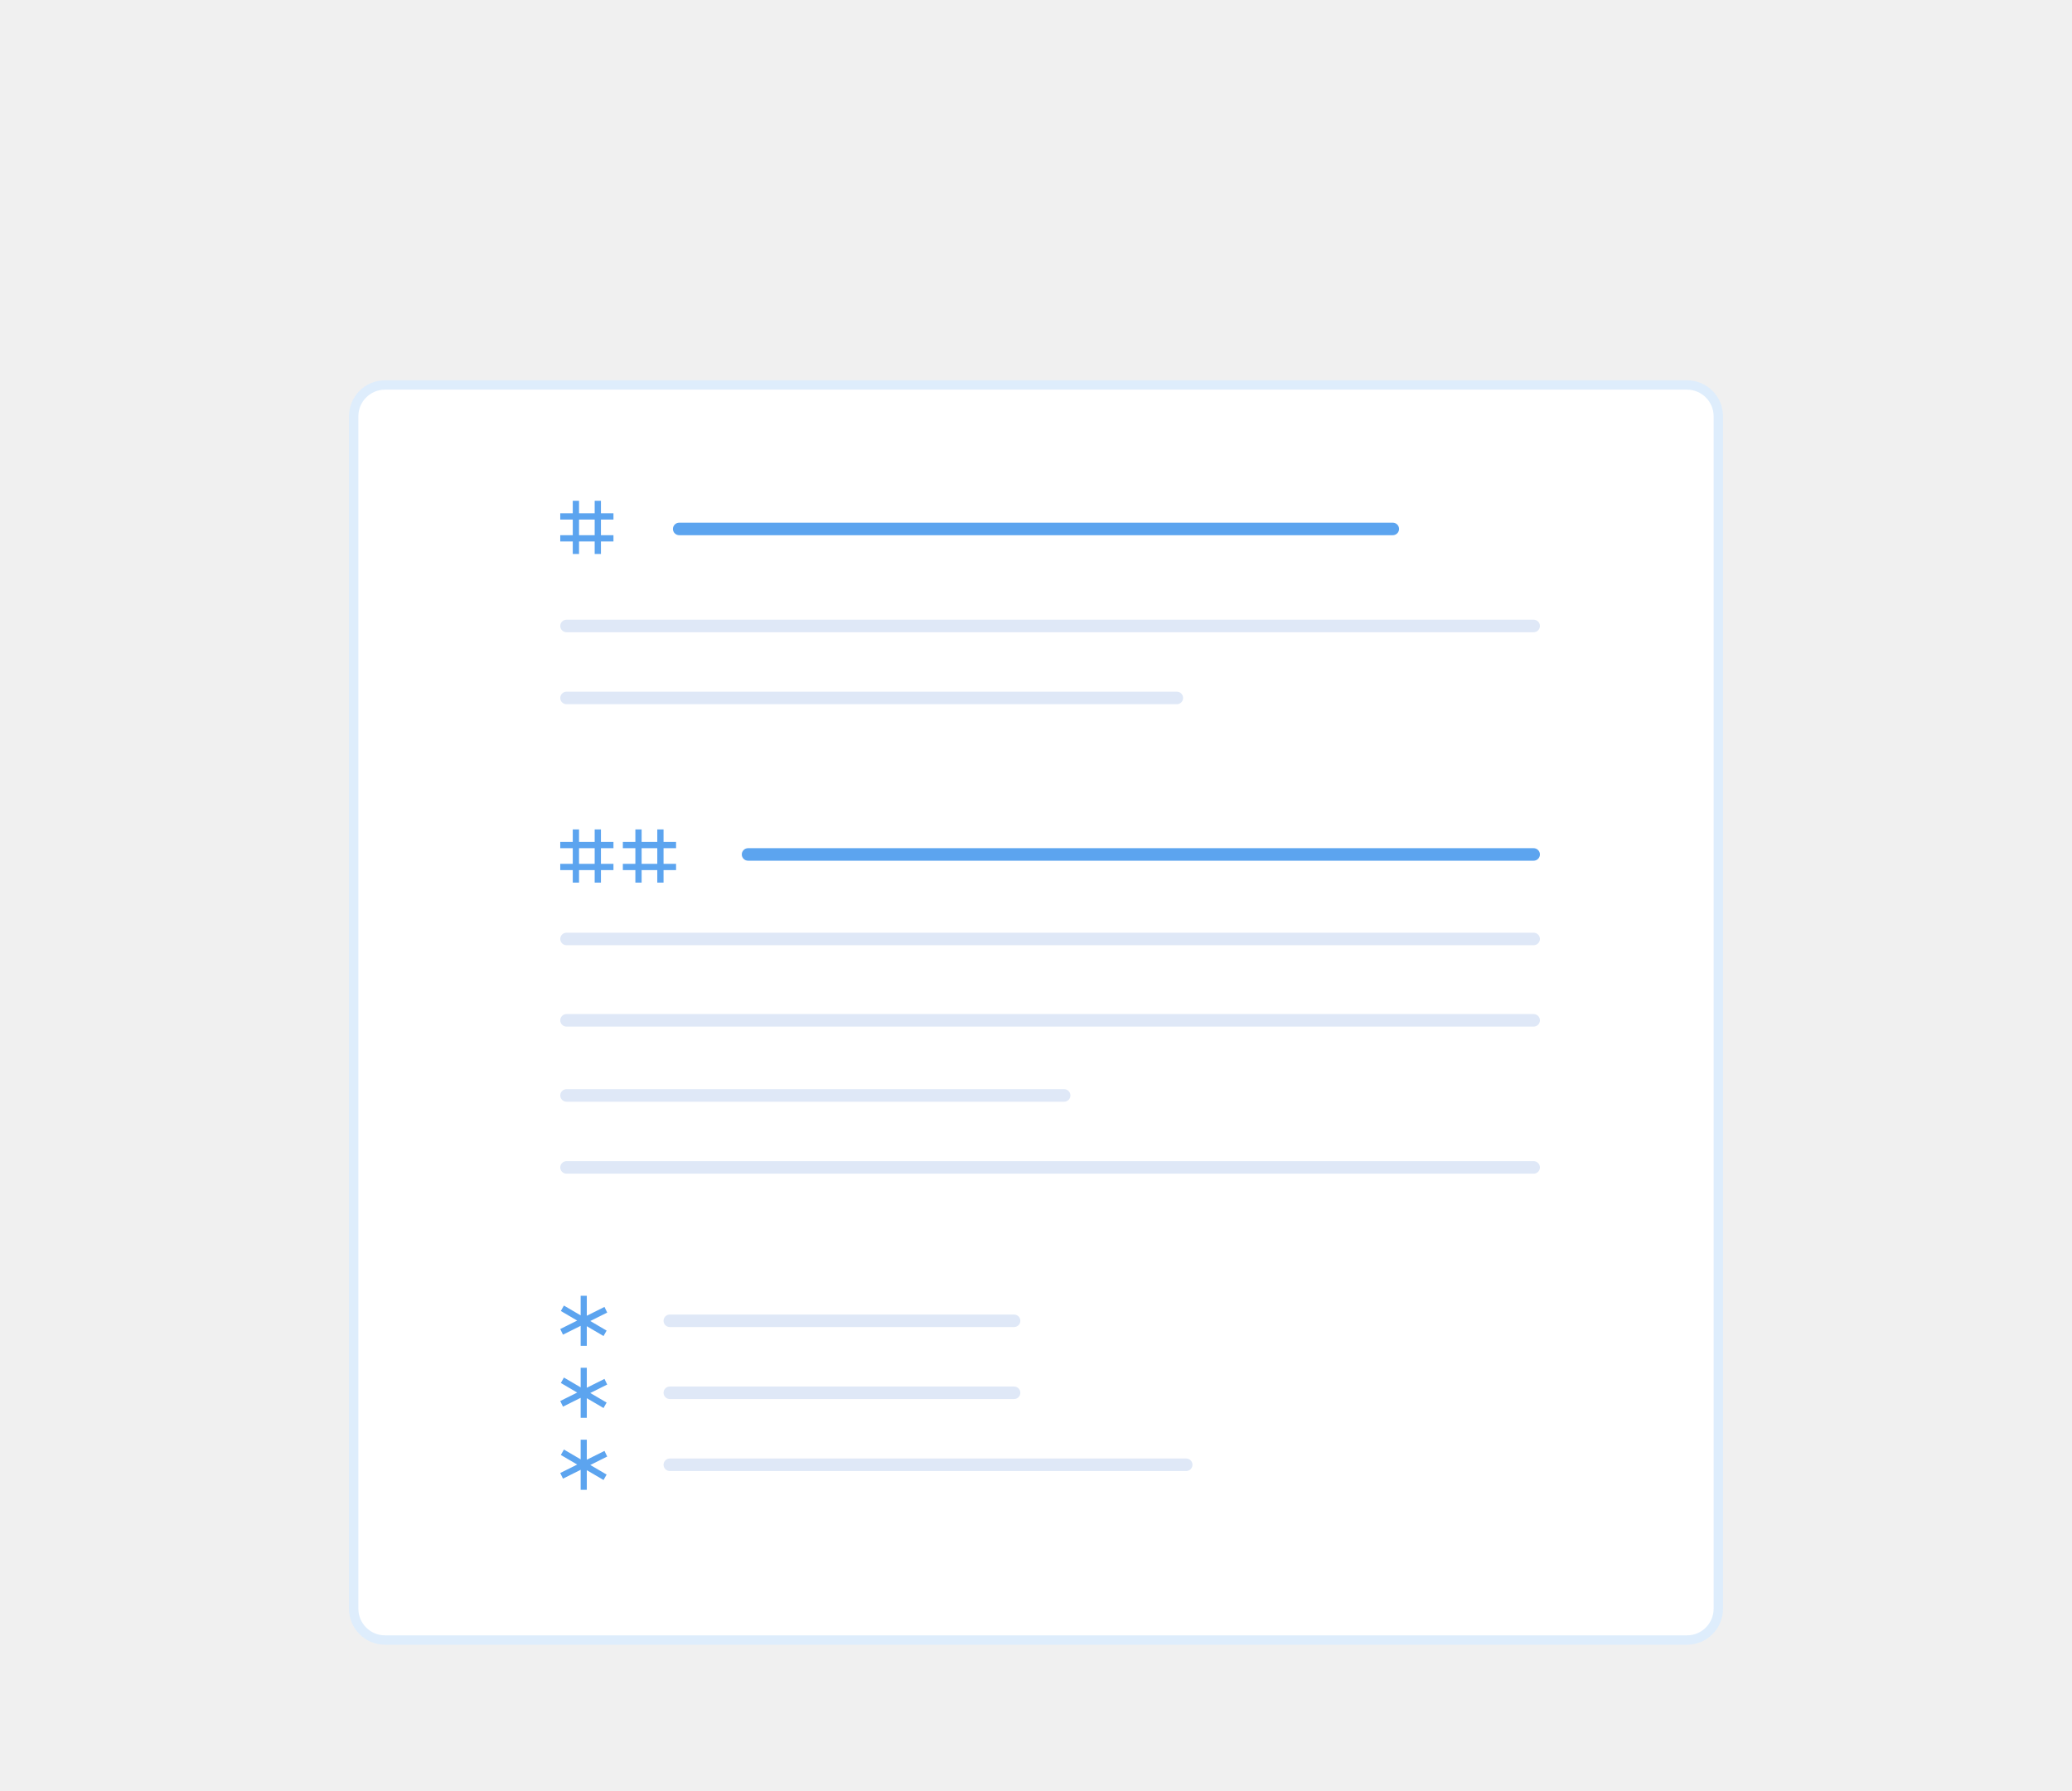
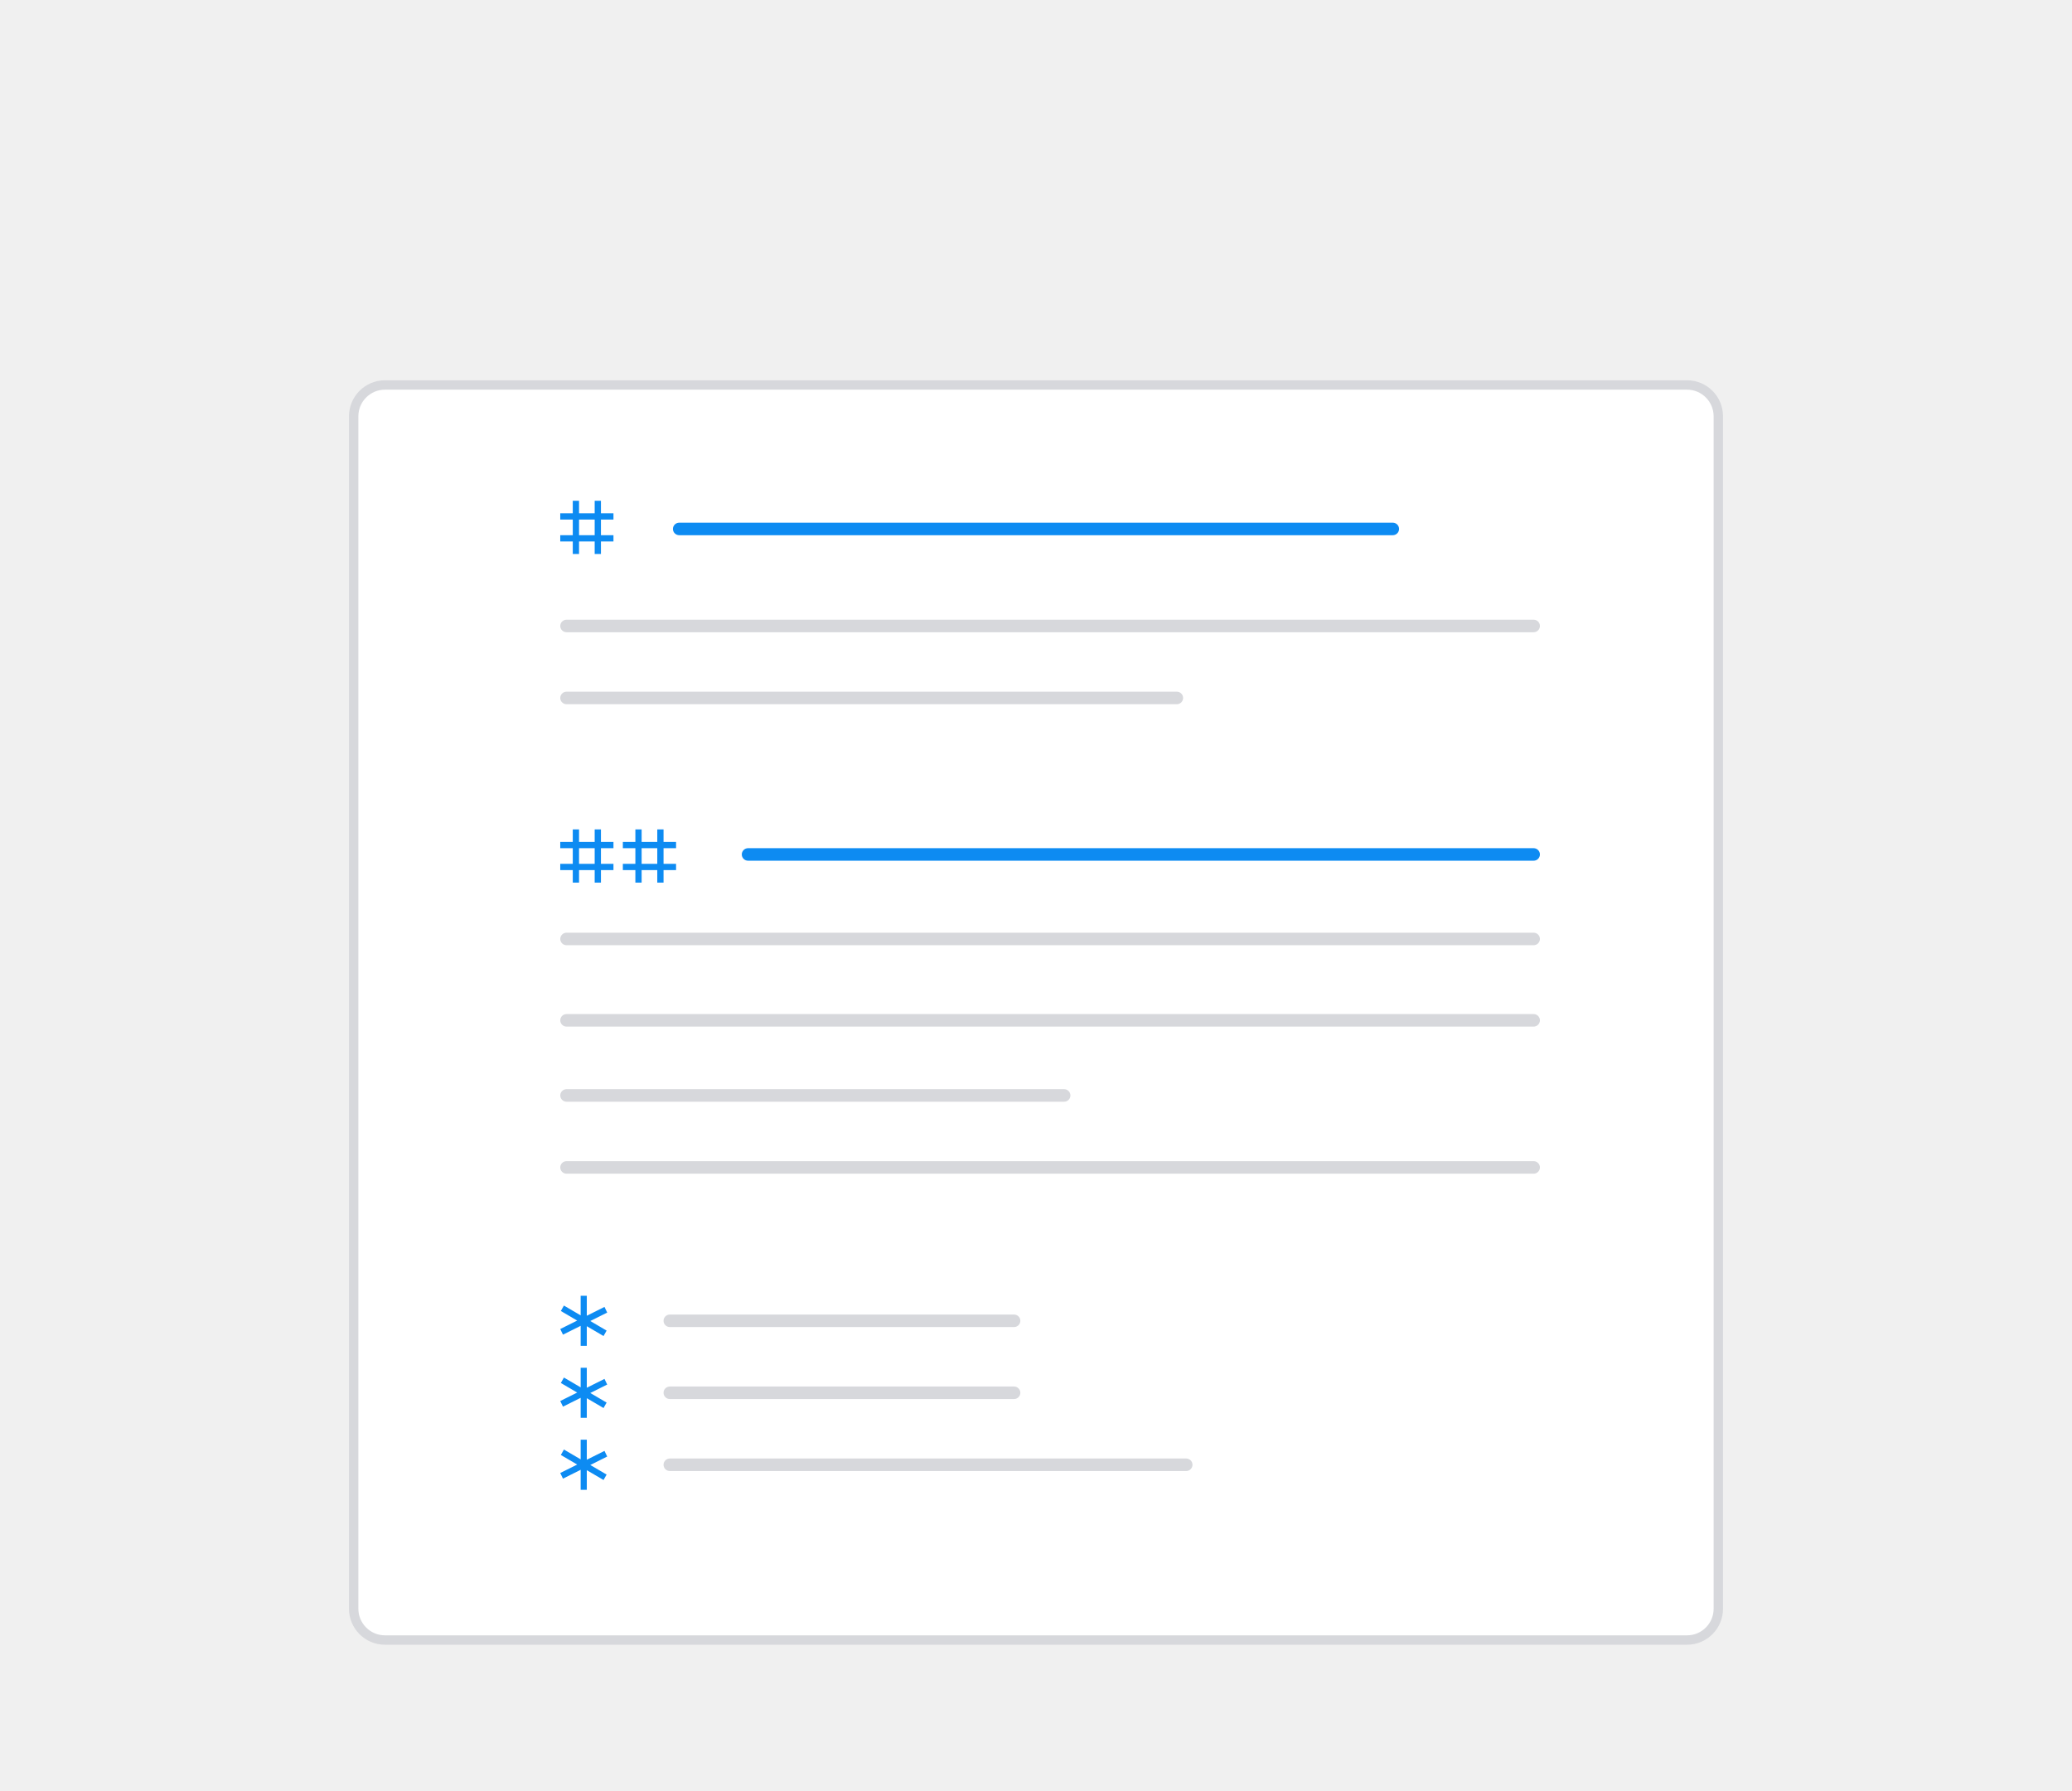
<svg xmlns="http://www.w3.org/2000/svg" version="1.1" x="0px" y="0px" viewBox="0 0 662 572" style="enable-background:new 0 0 662 572;" xml:space="preserve">
  <style type="text/css">
        .st0 {
-             fill: #FFFFFF;
-             stroke: #DEEDFC;
+             fill: #fff;
+             stroke: #d7d8dc;
            stroke-width: 3;
            stroke-linecap: round;
            stroke-miterlimit: 10;
        }

        .st1 {
-             fill: #5CA4EF;
+             fill: #0d8bf2;
        }

        .st2 {
-             fill: #DFE8F7;
+             fill: #d7d8dc;
        }

    </style>
  <path class="st0" d="M539,524H123c-5.52,0-10-4.48-10-10V133c0-5.52,4.48-10,10-10h416c5.52,0,10,4.48,10,10v381     C549,519.52,544.52,524,539,524z" />
  <path class="st1" d="M445,171H217c-1.1,0-2-0.9-2-2l0,0c0-1.1,0.9-2,2-2h228c1.1,0,2,0.9,2,2l0,0C447,170.1,446.1,171,445,171z" />
  <path class="st1" d="M490,275H239c-1.1,0-2-0.9-2-2l0,0c0-1.1,0.9-2,2-2h251c1.1,0,2,0.9,2,2l0,0C492,274.1,491.1,275,490,275z" />
  <path class="st2" d="M490,202H181c-1.1,0-2-0.9-2-2l0,0c0-1.1,0.9-2,2-2h309c1.1,0,2,0.9,2,2l0,0C492,201.1,491.1,202,490,202z" />
  <path class="st2" d="M490,302H181c-1.1,0-2-0.9-2-2l0,0c0-1.1,0.9-2,2-2h309c1.1,0,2,0.9,2,2l0,0C492,301.1,491.1,302,490,302z" />
  <path class="st2" d="M490,328H181c-1.1,0-2-0.9-2-2l0,0c0-1.1,0.9-2,2-2h309c1.1,0,2,0.9,2,2l0,0C492,327.1,491.1,328,490,328z" />
  <path class="st2" d="M490,375H181c-1.1,0-2-0.9-2-2l0,0c0-1.1,0.9-2,2-2h309c1.1,0,2,0.9,2,2l0,0C492,374.1,491.1,375,490,375z" />
  <path class="st2" d="M340,352H181c-1.1,0-2-0.9-2-2l0,0c0-1.1,0.9-2,2-2h159c1.1,0,2,0.9,2,2l0,0C342,351.1,341.1,352,340,352z" />
  <path class="st2" d="M324,424H214c-1.1,0-2-0.9-2-2l0,0c0-1.1,0.9-2,2-2h110c1.1,0,2,0.9,2,2l0,0C326,423.1,325.1,424,324,424z" />
  <path class="st2" d="M324,447H214c-1.1,0-2-0.9-2-2l0,0c0-1.1,0.9-2,2-2h110c1.1,0,2,0.9,2,2l0,0C326,446.1,325.1,447,324,447z" />
  <path class="st2" d="M379,470H214c-1.1,0-2-0.9-2-2l0,0c0-1.1,0.9-2,2-2h165c1.1,0,2,0.9,2,2l0,0C381,469.1,380.1,470,379,470z" />
  <path class="st2" d="M376,225H181c-1.1,0-2-0.9-2-2l0,0c0-1.1,0.9-2,2-2h195c1.1,0,2,0.9,2,2l0,0C378,224.1,377.1,225,376,225z" />
  <polygon class="st1" points="194,419.37 193.13,417.57 187.48,420.39 187.48,414 185.52,414 185.52,420.27 180.17,417.13      179.19,418.87 184.41,421.93 179,424.63 179.87,426.43 185.52,423.61 185.52,430 187.48,430 187.48,423.73 192.83,426.87      193.81,425.13 188.59,422.07   " />
  <polygon class="st1" points="194,442.37 193.13,440.57 187.48,443.39 187.48,437 185.52,437 185.52,443.27 180.17,440.13      179.19,441.87 184.41,444.93 179,447.63 179.87,449.43 185.52,446.61 185.52,453 187.48,453 187.48,446.73 192.83,449.87      193.81,448.13 188.59,445.07   " />
  <polygon class="st1" points="194,465.37 193.13,463.57 187.48,466.39 187.48,460 185.52,460 185.52,466.27 180.17,463.13      179.19,464.87 184.41,467.93 179,470.63 179.87,472.43 185.52,469.61 185.52,476 187.48,476 187.48,469.73 192.83,472.87      193.81,471.13 188.59,468.07   " />
  <path class="st1" d="M196,166v-2h-4v-4h-2v4h-5v-4h-2v4h-4v2h4v5h-4v2h4v4h2v-4h5v4h2v-4h4v-2h-4v-5H196z M190,171h-5v-5h5V171z" />
  <path class="st1" d="M196,271v-2h-4v-4h-2v4h-5v-4h-2v4h-4v2h4v5h-4v2h4v4h2v-4h5v4h2v-4h4v-2h-4v-5H196z M190,276h-5v-5h5V276z" />
  <path class="st1" d="M216,271v-2h-4v-4h-2v4h-5v-4h-2v4h-4v2h4v5h-4v2h4v4h2v-4h5v4h2v-4h4v-2h-4v-5H216z M210,276h-5v-5h5V276z" />
</svg>
